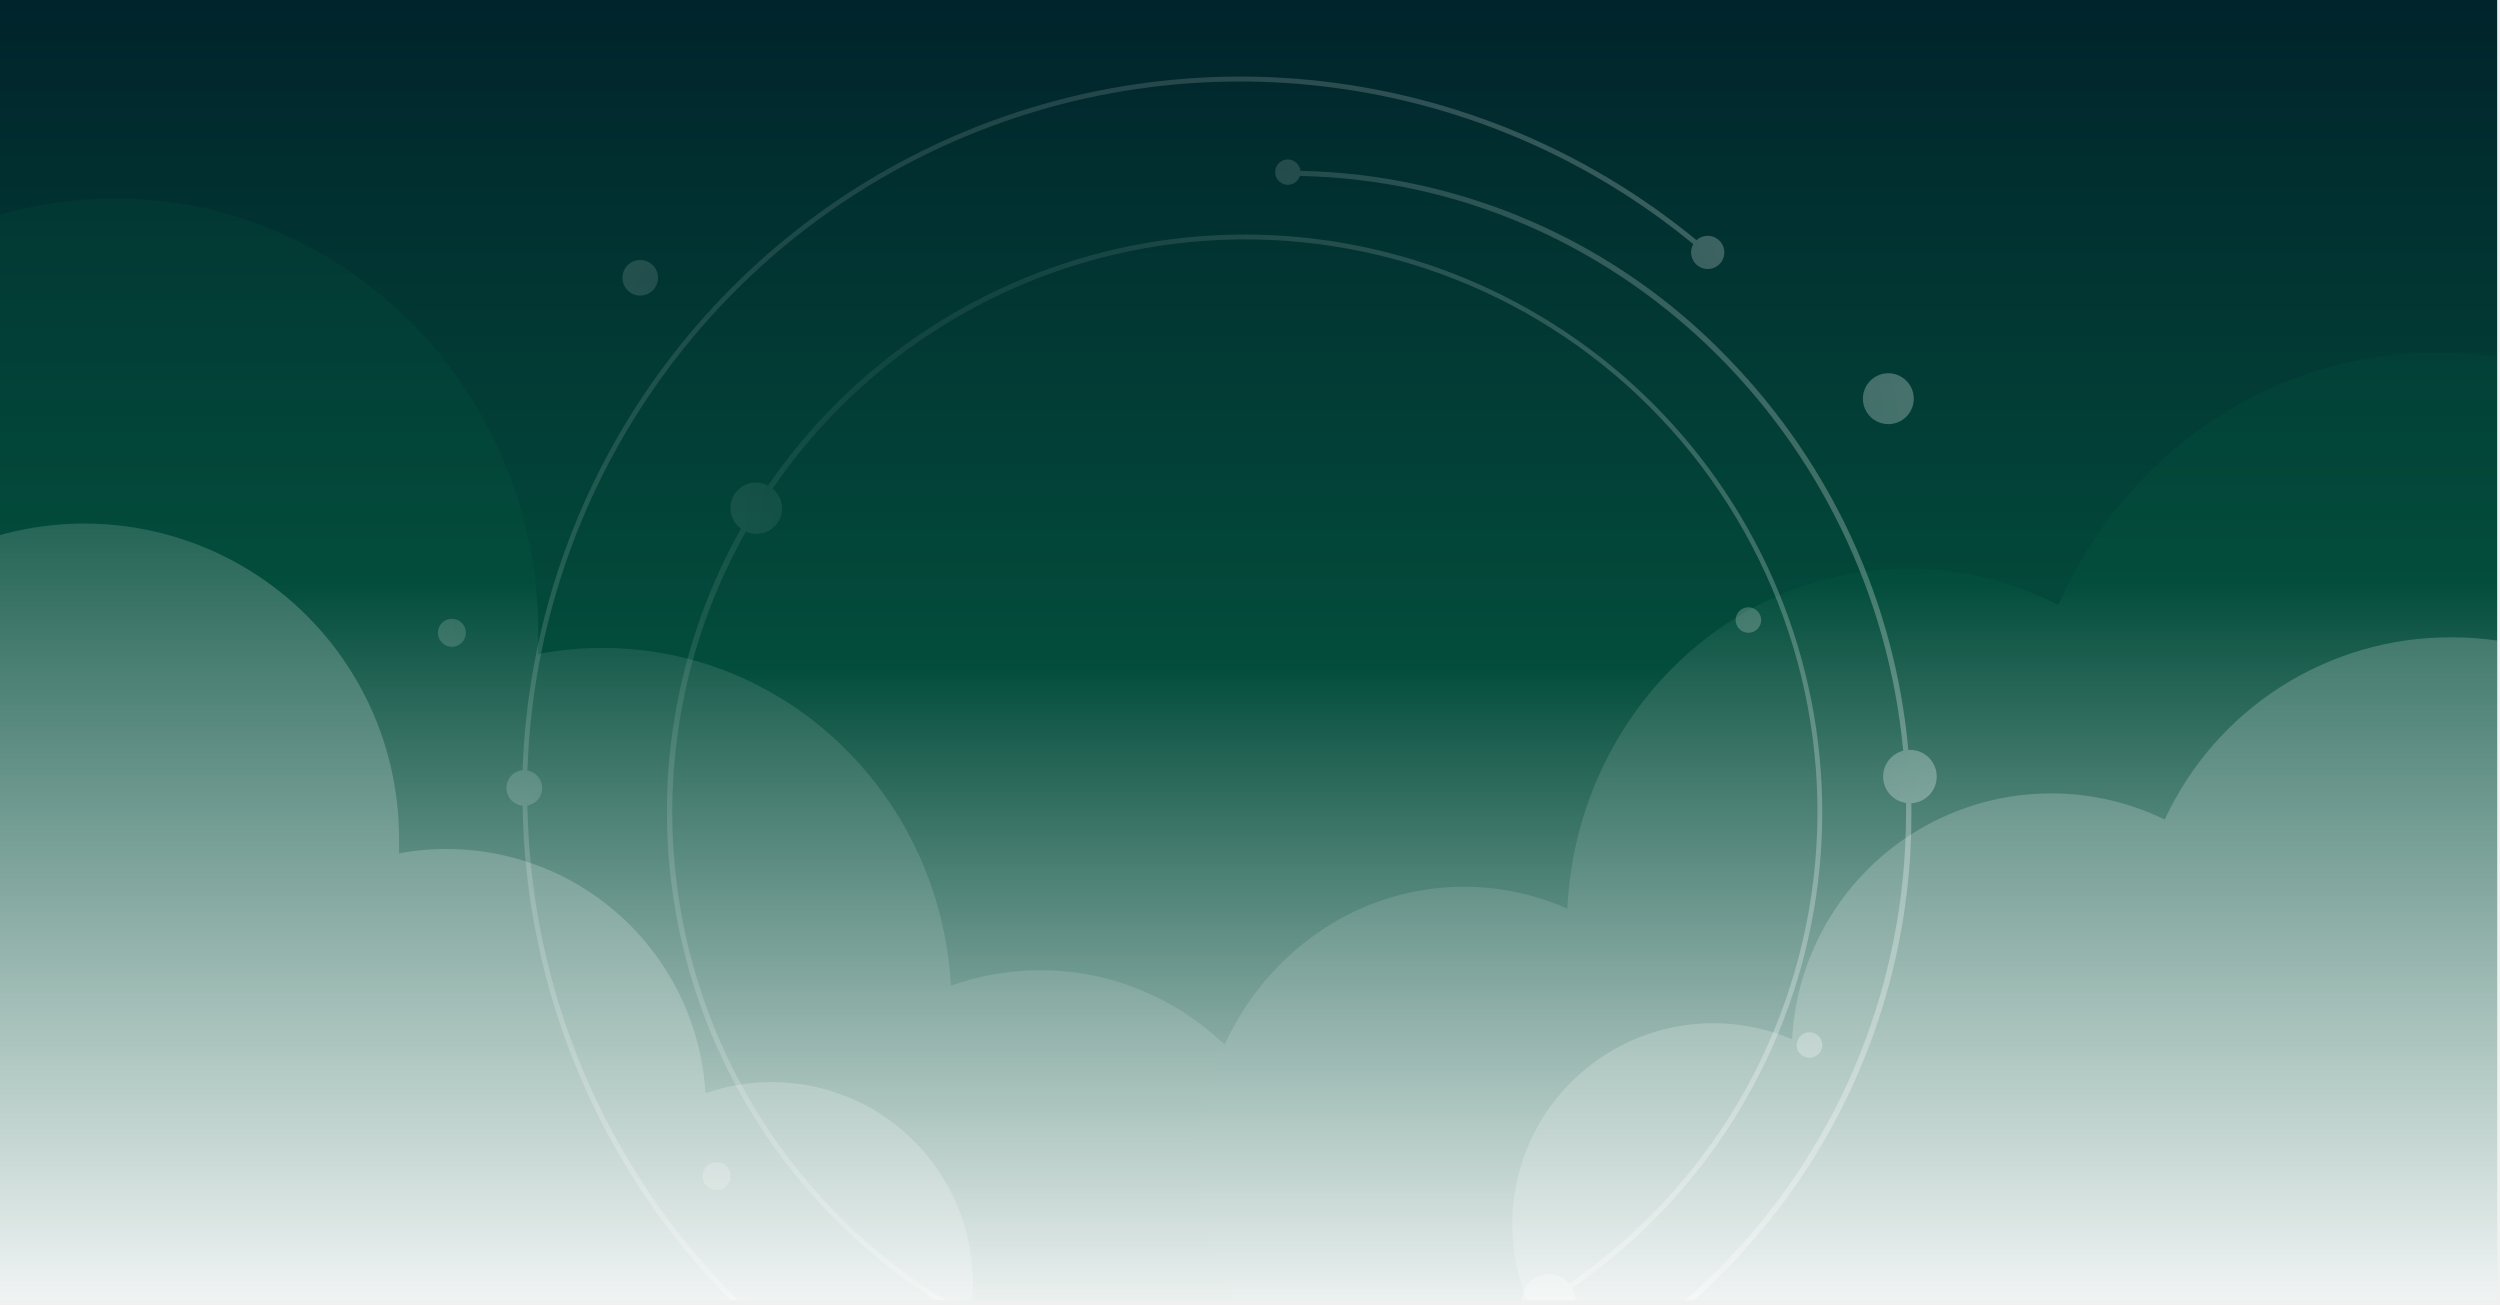
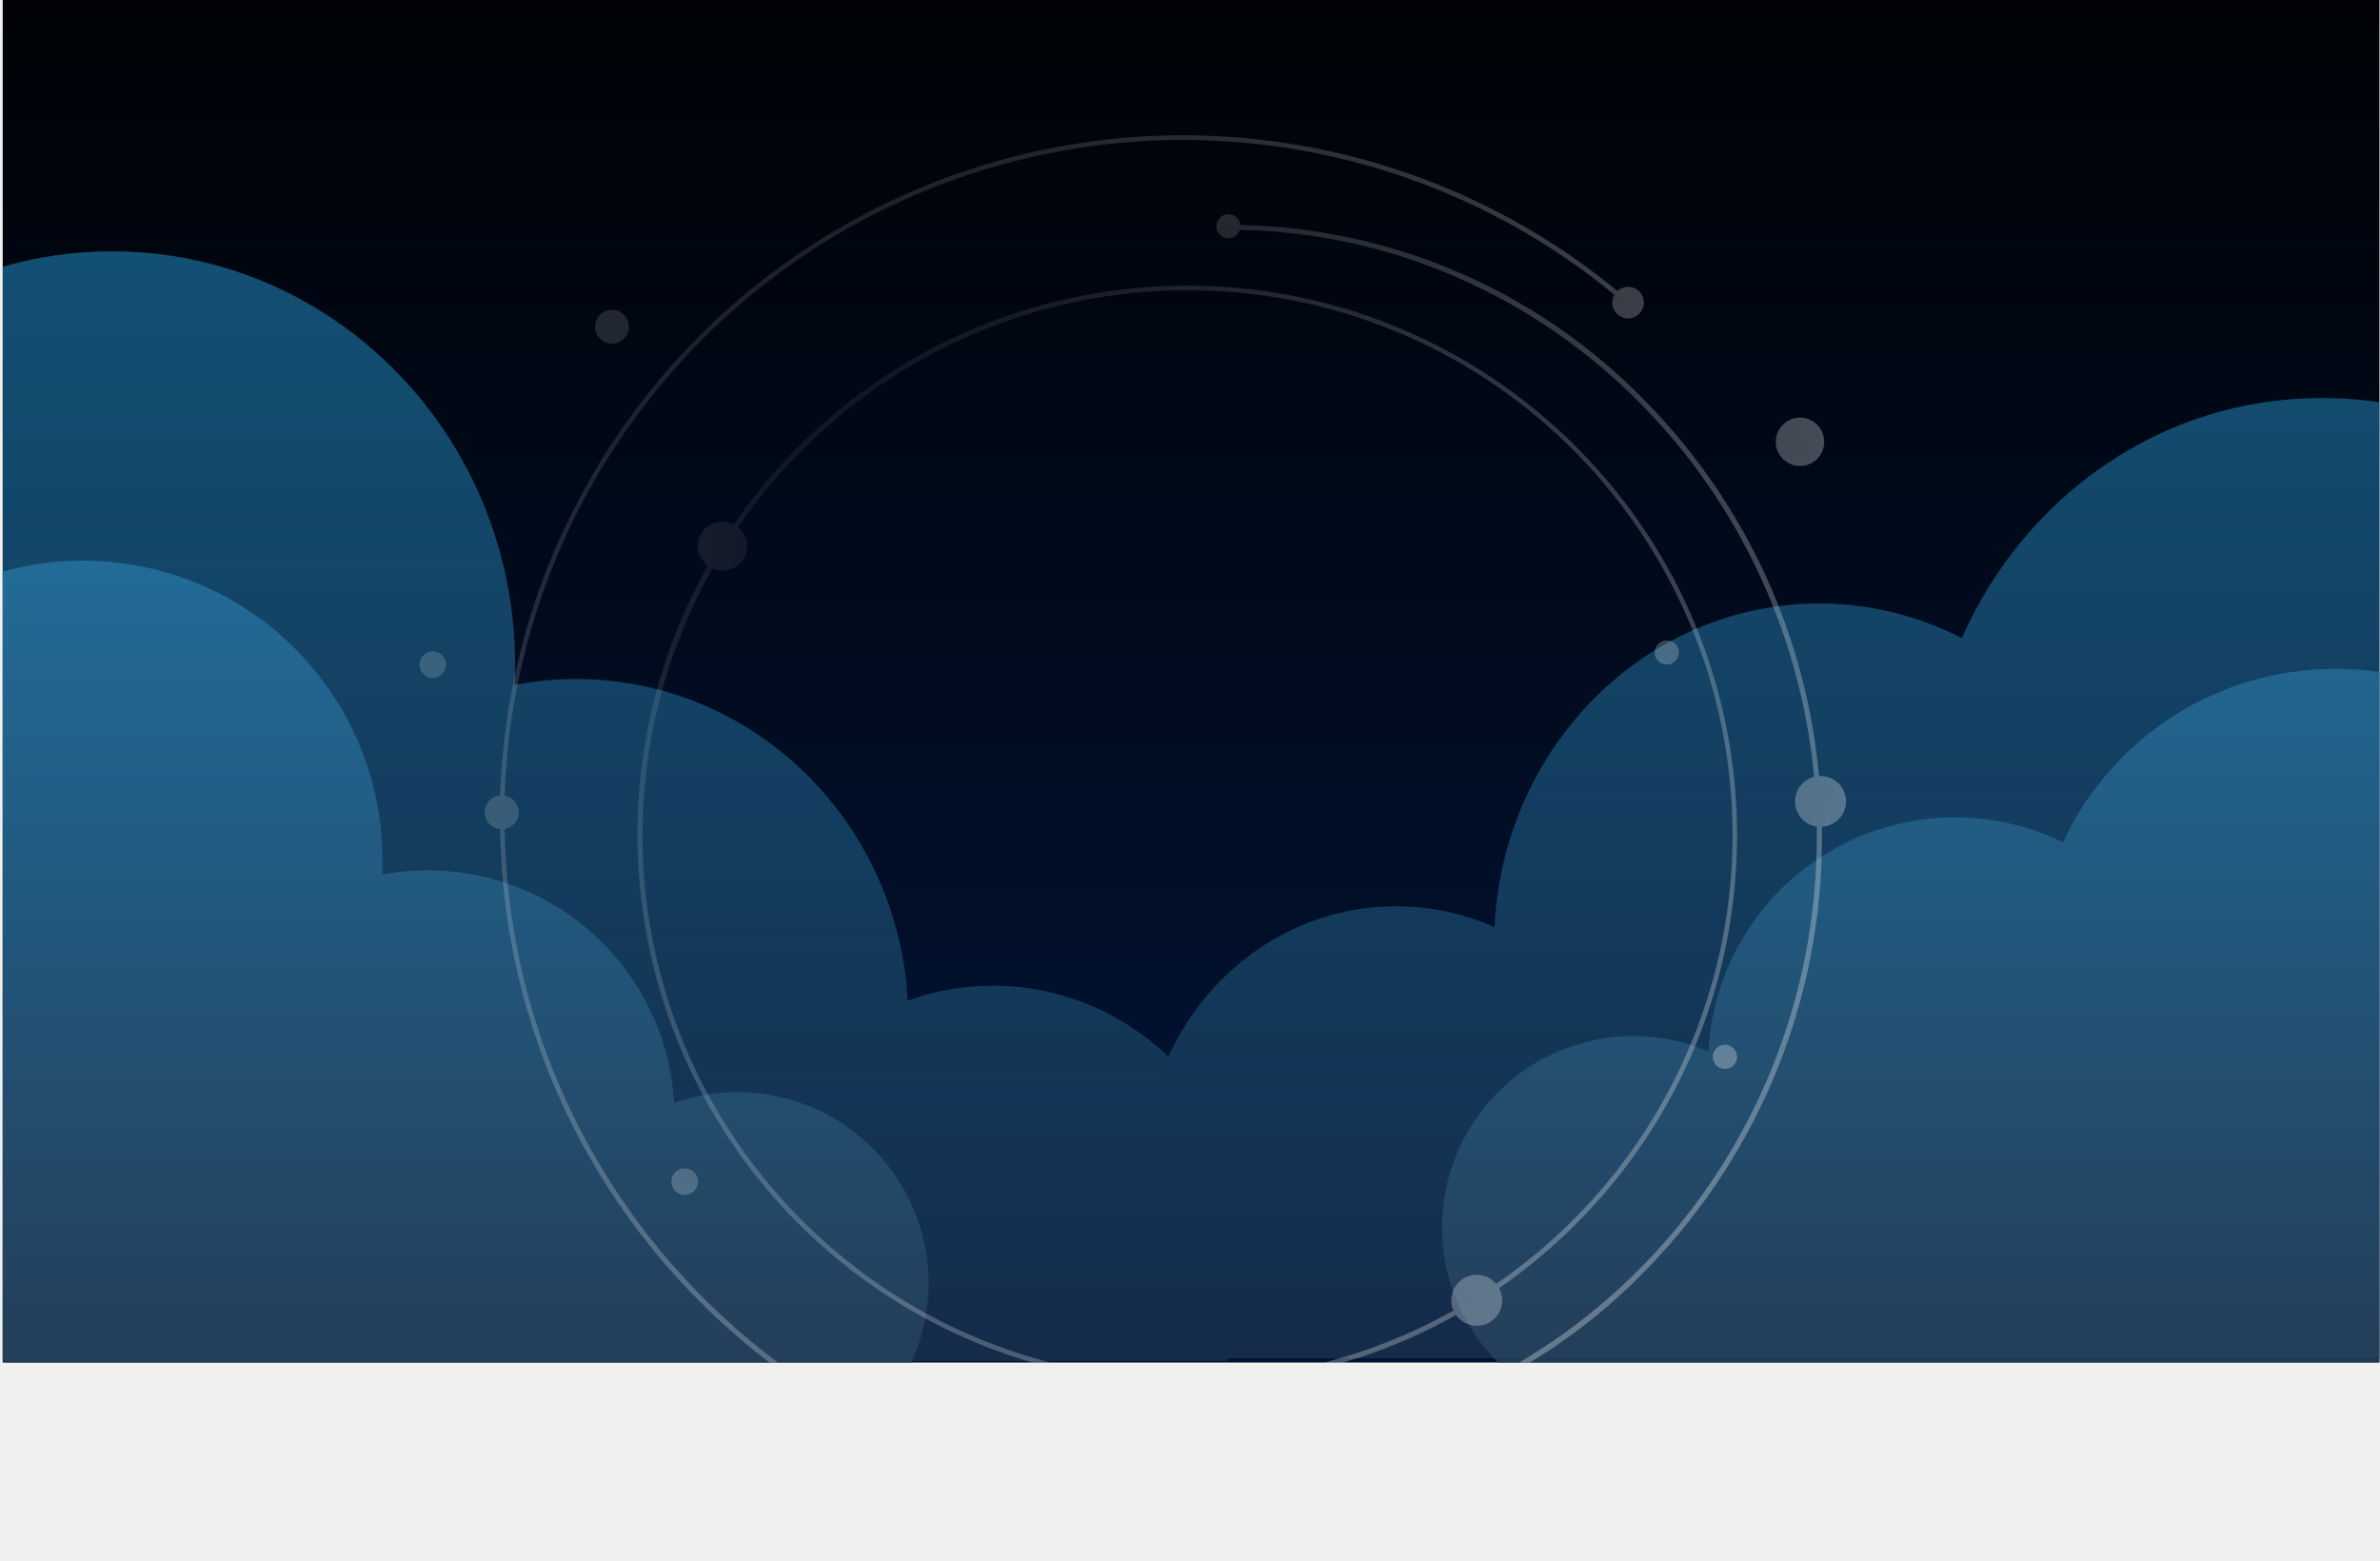
- <svg xmlns="http://www.w3.org/2000/svg" width="343" height="179" viewBox="0 0 343 179" fill="none">
-   <g clip-path="url(#clip0_1319_1311)">
-     <rect width="342.61" height="178.45" fill="white" />
-     <path d="M342.61 -9H0V187.45H342.61V-9Z" fill="url(#paint0_linear_1319_1311)" />
-     <mask id="mask0_1319_1311" style="mask-type:luminance" maskUnits="userSpaceOnUse" x="0" y="-9" width="343" height="197">
-       <path d="M35.68 -9H306.93C316.393 -9 325.468 -5.241 332.16 1.45C338.851 8.142 342.61 17.217 342.61 26.68V186.93C342.61 187.068 342.555 187.2 342.458 187.298C342.36 187.395 342.228 187.45 342.09 187.45H0.52C0.452 187.45 0.384 187.437 0.321 187.41C0.258 187.384 0.201 187.346 0.152 187.298C0.104 187.249 0.066 187.192 0.04 187.129C0.013 187.066 0 186.998 0 186.93L0 26.68C0 17.217 3.759 8.142 10.45 1.45C17.142 -5.241 26.217 -9 35.68 -9Z" fill="white" />
-     </mask>
-     <g mask="url(#mask0_1319_1311)">
-       <path d="M179.85 171.228C179.865 176.746 178.695 182.202 176.42 187.228H-0.39V29.568C4.853 28.018 10.293 27.233 15.76 27.238C47.85 27.238 73.86 53.928 73.86 86.868C73.86 87.868 73.86 88.788 73.79 89.748C76.706 89.181 79.669 88.896 82.64 88.898C108.18 88.898 129.04 109.408 130.46 135.248C134.393 133.836 138.541 133.115 142.72 133.118C163.23 133.118 179.85 150.178 179.85 171.228Z" fill="url(#paint1_linear_1319_1311)" />
-       <path d="M342.69 49V186.83H175.22C168.264 179.548 164.406 169.851 164.46 159.78C164.46 138.78 180.74 121.67 200.82 121.67C205.718 121.657 210.564 122.68 215.04 124.67C216.29 98.67 236.79 78.01 261.9 78.01C269.036 78.024 276.066 79.734 282.41 83C291.41 62.57 311.18 48.4 334.08 48.4C336.961 48.377 339.84 48.577 342.69 49Z" fill="url(#paint2_linear_1319_1311)" />
-       <path d="M133.47 176.001C133.477 179.998 132.606 183.948 130.92 187.571H-0.39V73.521C6.039 71.668 12.811 71.334 19.392 72.546C25.972 73.758 32.181 76.483 37.528 80.506C42.875 84.528 47.214 89.738 50.203 95.725C53.192 101.711 54.748 108.31 54.75 115.001C54.75 115.701 54.75 116.391 54.75 117.081C59.715 116.158 64.821 116.301 69.726 117.503C74.632 118.704 79.226 120.936 83.203 124.05C87.179 127.164 90.447 131.088 92.79 135.563C95.133 140.037 96.496 144.959 96.79 150.001C100.944 148.552 105.385 148.117 109.742 148.733C114.099 149.349 118.245 150.998 121.835 153.542C125.425 156.087 128.354 159.453 130.378 163.36C132.402 167.267 133.462 171.601 133.47 176.001Z" fill="url(#paint3_linear_1319_1311)" />
-       <path d="M342.69 87.892V187.592H215.69C211.12 183.082 208.267 177.119 207.623 170.73C206.979 164.342 208.583 157.929 212.16 152.597C215.738 147.265 221.063 143.348 227.218 141.522C233.374 139.696 239.974 140.074 245.88 142.592C246.185 136.722 247.94 131.019 250.987 125.992C254.034 120.966 258.279 116.772 263.342 113.786C268.405 110.8 274.128 109.115 280.002 108.88C285.875 108.645 291.715 109.869 297 112.442C300.463 104.972 305.992 98.649 312.932 94.219C319.873 89.789 327.936 87.438 336.17 87.442C338.351 87.43 340.531 87.58 342.69 87.892Z" fill="url(#paint4_linear_1319_1311)" />
-       <path d="M226.79 55.389C211.926 40.528 191.768 32.18 170.75 32.18C149.731 32.18 129.574 40.528 114.71 55.389C111.258 58.843 108.128 62.606 105.36 66.629C104.58 66.21 103.671 66.104 102.815 66.33C101.96 66.557 101.222 67.1 100.752 67.85C100.282 68.599 100.114 69.5 100.283 70.368C100.451 71.237 100.944 72.01 101.66 72.529C93.197 87.598 89.887 105.02 92.236 122.143C94.584 139.266 102.462 155.153 114.67 167.387C126.878 179.621 142.748 187.533 159.866 189.918C176.984 192.303 194.413 189.03 209.5 180.599C210.039 181.364 210.85 181.893 211.767 182.079C212.684 182.264 213.637 182.092 214.43 181.596C215.224 181.101 215.798 180.321 216.034 179.415C216.27 178.51 216.15 177.549 215.7 176.729C219.667 173.982 223.379 170.883 226.79 167.469C234.152 160.111 239.992 151.375 243.976 141.76C247.961 132.144 250.012 121.838 250.012 111.429C250.012 101.021 247.961 90.714 243.976 81.099C239.992 71.483 234.152 62.747 226.79 55.389ZM215.28 176.109C214.797 175.531 214.148 175.116 213.421 174.92C212.693 174.724 211.923 174.758 211.216 175.016C210.508 175.274 209.897 175.744 209.467 176.362C209.036 176.98 208.807 177.716 208.81 178.469C208.807 178.98 208.916 179.485 209.13 179.949C194.192 188.317 176.927 191.573 159.967 189.22C143.007 186.868 127.281 179.036 115.184 166.918C103.088 154.8 95.284 139.059 92.961 122.095C90.639 105.131 93.925 87.873 102.32 72.949C102.762 73.139 103.239 73.238 103.72 73.239C104.448 73.26 105.165 73.051 105.768 72.643C106.372 72.235 106.832 71.647 107.084 70.963C107.336 70.279 107.367 69.534 107.172 68.832C106.978 68.129 106.568 67.506 106 67.049C112.51 57.528 121.038 49.557 130.977 43.704C140.916 37.852 152.022 34.26 163.506 33.185C174.99 32.11 186.57 33.578 197.423 37.484C208.276 41.391 218.134 47.64 226.299 55.788C234.463 63.936 240.732 73.782 244.66 84.627C248.589 95.471 250.08 107.048 249.028 118.535C247.976 130.021 244.407 141.134 238.574 151.085C232.741 161.036 224.788 169.58 215.28 176.109Z" fill="url(#paint5_radial_1319_1311)" />
-       <path d="M87.84 40.552C89.188 40.552 90.28 39.459 90.28 38.112C90.28 36.764 89.188 35.672 87.84 35.672C86.492 35.672 85.4 36.764 85.4 38.112C85.4 39.459 86.492 40.552 87.84 40.552Z" fill="url(#paint6_radial_1319_1311)" />
-       <path d="M62 88.738C63.06 88.738 63.92 87.879 63.92 86.818C63.92 85.758 63.06 84.898 62 84.898C60.94 84.898 60.08 85.758 60.08 86.818C60.08 87.879 60.94 88.738 62 88.738Z" fill="url(#paint7_radial_1319_1311)" />
-       <path d="M98.31 163.281C99.37 163.281 100.23 162.422 100.23 161.361C100.23 160.301 99.37 159.441 98.31 159.441C97.25 159.441 96.39 160.301 96.39 161.361C96.39 162.422 97.25 163.281 98.31 163.281Z" fill="url(#paint8_radial_1319_1311)" />
-       <path d="M169.88 204.82C169.325 204.821 168.79 205.025 168.376 205.394C167.961 205.762 167.696 206.269 167.63 206.82C142.401 206.136 118.411 195.738 100.661 177.797C82.912 159.855 72.773 135.755 72.36 110.52C72.927 110.423 73.442 110.128 73.813 109.688C74.185 109.248 74.388 108.691 74.388 108.115C74.388 107.539 74.185 106.982 73.813 106.542C73.442 106.102 72.927 105.807 72.36 105.71C72.975 87.455 78.688 69.737 88.853 54.562C99.018 39.386 113.229 27.36 129.877 19.845C146.525 12.33 164.944 9.626 183.049 12.039C201.154 14.453 218.222 21.887 232.32 33.5C232.123 33.84 232.019 34.227 232.02 34.62C232.017 35.144 232.195 35.652 232.523 36.06C232.852 36.469 233.31 36.751 233.822 36.861C234.334 36.971 234.869 36.901 235.335 36.663C235.802 36.425 236.172 36.034 236.384 35.555C236.597 35.076 236.637 34.539 236.5 34.034C236.363 33.528 236.056 33.086 235.631 32.78C235.205 32.474 234.688 32.325 234.165 32.355C233.642 32.386 233.146 32.596 232.76 32.95C218.56 21.267 201.374 13.79 183.146 11.367C164.918 8.944 146.376 11.67 129.617 19.238C112.858 26.806 98.551 38.913 88.316 54.19C78.081 69.466 72.325 87.302 71.7 105.68C71.094 105.735 70.53 106.015 70.119 106.465C69.708 106.914 69.481 107.501 69.481 108.11C69.481 108.719 69.708 109.306 70.119 109.756C70.53 110.205 71.094 110.485 71.7 110.54C72.082 135.975 82.288 160.277 100.182 178.357C118.076 196.437 142.27 206.895 167.7 207.54C167.782 207.963 167.982 208.354 168.277 208.667C168.572 208.98 168.95 209.203 169.368 209.31C169.785 209.416 170.223 209.402 170.633 209.268C171.042 209.135 171.405 208.888 171.679 208.556C171.953 208.224 172.127 207.821 172.181 207.394C172.235 206.966 172.166 206.533 171.983 206.143C171.799 205.754 171.509 205.424 171.146 205.194C170.782 204.963 170.36 204.84 169.93 204.84L169.88 204.82Z" fill="url(#paint9_radial_1319_1311)" />
-       <path d="M265.72 106.539C265.717 105.567 265.329 104.636 264.642 103.95C263.954 103.264 263.022 102.879 262.05 102.879H261.82C259.989 82.698 251.288 63.756 237.17 49.219C229.553 41.27 220.443 34.902 210.362 30.479C200.281 26.055 189.427 23.663 178.42 23.439C178.385 23.104 178.254 22.787 178.043 22.525C177.831 22.263 177.548 22.069 177.228 21.965C176.908 21.86 176.565 21.851 176.24 21.938C175.915 22.025 175.622 22.204 175.397 22.454C175.171 22.704 175.023 23.014 174.971 23.346C174.918 23.679 174.963 24.019 175.1 24.327C175.237 24.634 175.46 24.895 175.742 25.078C176.024 25.262 176.353 25.359 176.69 25.359C177.06 25.36 177.42 25.242 177.717 25.022C178.014 24.802 178.233 24.492 178.34 24.139C221.59 24.999 257 59.349 261.12 102.999C260.299 103.208 259.576 103.696 259.075 104.379C258.573 105.062 258.324 105.898 258.37 106.744C258.416 107.59 258.754 108.394 259.327 109.019C259.9 109.643 260.671 110.05 261.51 110.169C261.51 110.609 261.51 111.059 261.51 111.509C261.51 158.849 224.76 197.509 179.1 198.849C179.012 198.287 178.715 197.779 178.268 197.426C177.822 197.073 177.259 196.902 176.692 196.946C176.124 196.99 175.595 197.246 175.208 197.664C174.822 198.082 174.607 198.63 174.607 199.199C174.607 199.768 174.822 200.316 175.208 200.734C175.595 201.151 176.124 201.408 176.692 201.452C177.259 201.496 177.822 201.325 178.268 200.972C178.715 200.619 179.012 200.111 179.1 199.549C201.095 198.926 221.962 189.672 237.19 173.789C253.365 157.105 262.358 134.746 262.24 111.509C262.24 111.069 262.24 110.639 262.24 110.199C263.178 110.15 264.062 109.744 264.71 109.063C265.357 108.382 265.719 107.478 265.72 106.539Z" fill="url(#paint10_radial_1319_1311)" />
-       <path d="M248.26 145.129C249.227 145.129 250.01 144.345 250.01 143.379C250.01 142.412 249.227 141.629 248.26 141.629C247.294 141.629 246.51 142.412 246.51 143.379C246.51 144.345 247.294 145.129 248.26 145.129Z" fill="url(#paint11_radial_1319_1311)" />
-       <path d="M239.88 86.82C240.847 86.82 241.63 86.037 241.63 85.07C241.63 84.104 240.847 83.32 239.88 83.32C238.914 83.32 238.13 84.104 238.13 85.07C238.13 86.037 238.914 86.82 239.88 86.82Z" fill="url(#paint12_radial_1319_1311)" />
-       <path d="M259.08 58.191C261.007 58.191 262.57 56.628 262.57 54.701C262.57 52.773 261.007 51.211 259.08 51.211C257.152 51.211 255.59 52.773 255.59 54.701C255.59 56.628 257.152 58.191 259.08 58.191Z" fill="url(#paint13_radial_1319_1311)" />
+ <svg xmlns="http://www.w3.org/2000/svg" xmlns:xlink="http://www.w3.org/1999/xlink" viewBox="0 0 343.08 225">
+   <defs>
+     <style>.cls-1{fill:none;}.cls-2{fill:url(#linear-gradient);}.cls-3{clip-path:url(#clip-path);}.cls-4{opacity:0.5;}.cls-5{fill:url(#linear-gradient-2);}.cls-6{fill:url(#linear-gradient-3);}.cls-7{opacity:0.8;}.cls-8{fill:url(#linear-gradient-4);}.cls-9{fill:url(#linear-gradient-5);}.cls-10{fill:url(#radial-gradient);}</style>
+     <linearGradient id="linear-gradient" x1="171.7" y1="174.41" x2="171.7" y2="-21.7" gradientUnits="userSpaceOnUse">
+       <stop offset="0" stop-color="#011334" />
+       <stop offset="1" />
+     </linearGradient>
+     <clipPath id="clip-path" transform="translate(0.39)">
+       <path class="cls-1" d="M35.68,0H306.93a35.68,35.68,0,0,1,35.68,35.68V195.93a.52.52,0,0,1-.52.52H.52a.52.52,0,0,1-.52-.52V35.68A35.68,35.68,0,0,1,35.68,0Z" />
+     </clipPath>
+     <linearGradient id="linear-gradient-2" x1="89.73" y1="195.96" x2="89.73" y2="-17.8" gradientUnits="userSpaceOnUse">
+       <stop offset="0" stop-color="#27435e" />
+       <stop offset="1" stop-color="#24b6ff" />
+     </linearGradient>
+     <linearGradient id="linear-gradient-3" x1="253.57" y1="195.83" x2="253.57" y2="-17.93" xlink:href="#linear-gradient-2" />
+     <linearGradient id="linear-gradient-4" x1="66.54" y1="195.58" x2="66.54" y2="-69.84" xlink:href="#linear-gradient-2" />
+     <linearGradient id="linear-gradient-5" x1="275.12" y1="195.58" x2="275.12" y2="-69.84" xlink:href="#linear-gradient-2" />
+     <radialGradient id="radial-gradient" cx="137.28" cy="83.23" r="232.29" gradientUnits="userSpaceOnUse">
+       <stop offset="0" stop-color="#fff" stop-opacity="0" />
+       <stop offset="1" stop-color="#fff" stop-opacity="0.5" />
+     </radialGradient>
+   </defs>
+   <g id="Layer_2" data-name="Layer 2">
+     <g id="Layer_1-2" data-name="Layer 1">
+       <rect class="cls-2" x="0.39" width="342.61" height="196.45" />
+       <g class="cls-3">
+         <g class="cls-4">
+           <path class="cls-5" d="M179.85,180.23a38.54,38.54,0,0,1-3.43,16H-.39V38.57a56.76,56.76,0,0,1,16.15-2.33c32.09,0,58.1,26.69,58.1,59.63,0,1,0,1.92-.07,2.88a46.19,46.19,0,0,1,8.85-.85c25.54,0,46.4,20.51,47.82,46.35a36.19,36.19,0,0,1,12.26-2.13C163.23,142.12,179.85,159.18,179.85,180.23Z" transform="translate(0.39)" />
+           <path class="cls-6" d="M342.69,58V195.83H175.22a38.86,38.86,0,0,1-10.76-27.05c0-21,16.28-38.11,36.36-38.11a34.77,34.77,0,0,1,14.22,3c1.25-26,21.75-46.66,46.86-46.66A45,45,0,0,1,282.41,92c9-20.43,28.77-34.6,51.67-34.6A55.57,55.57,0,0,1,342.69,58Z" transform="translate(0.39)" />
+         </g>
+         <g class="cls-7">
+           <path class="cls-8" d="M133.47,185a27.32,27.32,0,0,1-2.55,11.57H-.39V82.52A43.18,43.18,0,0,1,54.75,124c0,.7,0,1.39,0,2.08A35.59,35.59,0,0,1,96.79,159a27.59,27.59,0,0,1,36.68,26Z" transform="translate(0.39)" />
+           <path class="cls-9" d="M342.69,96.89v99.7h-127a27.58,27.58,0,0,1,30.19-45A35.59,35.59,0,0,1,297,121.44a43.15,43.15,0,0,1,39.17-25A43.93,43.93,0,0,1,342.69,96.89Z" transform="translate(0.39)" />
+         </g>
+         <path class="cls-10" d="M226.79,64.39a79.26,79.26,0,0,0-112.08,0,80.23,80.23,0,0,0-9.35,11.24,3.49,3.49,0,0,0-3.7,5.9A79.31,79.31,0,0,0,209.5,189.6a3.66,3.66,0,0,0,6.2-3.87,80.32,80.32,0,0,0,11.09-9.26,79.23,79.23,0,0,0,0-112.08ZM215.28,185.11a3.66,3.66,0,0,0-6.47,2.36,3.48,3.48,0,0,0,.32,1.48,78.52,78.52,0,0,1-106.81-107,3.57,3.57,0,0,0,1.4.29A3.48,3.48,0,0,0,106,76.05,78.53,78.53,0,1,1,215.28,185.11Z" transform="translate(0.39)" />
+         <circle class="cls-10" cx="88.23" cy="47.11" r="2.44" />
+         <circle class="cls-10" cx="62.39" cy="95.82" r="1.92" />
+         <circle class="cls-10" cx="98.7" cy="170.36" r="1.92" />
+         <path class="cls-10" d="M169.88,213.82a2.27,2.27,0,0,0-2.25,2,97.94,97.94,0,0,1-95.27-96.3,2.44,2.44,0,0,0,0-4.81A97.82,97.82,0,0,1,232.32,42.5a2.23,2.23,0,0,0-.3,1.12,2.28,2.28,0,1,0,.74-1.67A98.52,98.52,0,0,0,71.7,114.68a2.44,2.44,0,0,0,0,4.86,98.51,98.51,0,0,0,96,97,2.27,2.27,0,1,0,2.23-2.7Z" transform="translate(0.39)" />
+         <path class="cls-10" d="M265.72,115.54a3.67,3.67,0,0,0-3.67-3.66h-.23a88.5,88.5,0,0,0-24.65-53.66,83.73,83.73,0,0,0-58.75-25.78,1.74,1.74,0,1,0-1.73,1.92,1.72,1.72,0,0,0,1.65-1.22C221.59,34,257,68.35,261.12,112a3.66,3.66,0,0,0,.39,7.17c0,.44,0,.89,0,1.34,0,47.34-36.75,86-82.41,87.34a2.26,2.26,0,1,0,0,.7,83.76,83.76,0,0,0,58.09-25.76,88.83,88.83,0,0,0,25.05-62.28c0-.44,0-.87,0-1.31A3.67,3.67,0,0,0,265.72,115.54Z" transform="translate(0.39)" />
+         <circle class="cls-10" cx="248.65" cy="152.38" r="1.75" />
+         <circle class="cls-10" cx="141.12" cy="223.25" r="1.75" />
+         <circle class="cls-10" cx="240.27" cy="94.07" r="1.75" />
+         <circle class="cls-10" cx="259.47" cy="63.7" r="3.49" />
+       </g>
    </g>
  </g>
-   <defs>
-     <linearGradient id="paint0_linear_1319_1311" x1="171.31" y1="189.66" x2="171.31" y2="-6.45" gradientUnits="userSpaceOnUse">
-       <stop stop-color="white" />
-       <stop offset="0.5" stop-color="#034D3C" />
-       <stop offset="1" stop-color="#00212A" />
-     </linearGradient>
-     <linearGradient id="paint1_linear_1319_1311" x1="89.73" y1="186.958" x2="89.73" y2="-26.802" gradientUnits="userSpaceOnUse">
-       <stop stop-color="white" />
-       <stop offset="0.5" stop-color="#034D3C" />
-       <stop offset="1" stop-color="#00212A" />
-     </linearGradient>
-     <linearGradient id="paint2_linear_1319_1311" x1="253.57" y1="186.83" x2="253.57" y2="-26.93" gradientUnits="userSpaceOnUse">
-       <stop stop-color="white" />
-       <stop offset="0.5" stop-color="#034D3C" />
-       <stop offset="1" stop-color="#00212A" />
-     </linearGradient>
-     <linearGradient id="paint3_linear_1319_1311" x1="66.54" y1="186.581" x2="66.54" y2="-78.839" gradientUnits="userSpaceOnUse">
-       <stop stop-color="white" />
-       <stop offset="0.5" stop-color="#034D3C" />
-       <stop offset="1" stop-color="#00212A" />
-     </linearGradient>
-     <linearGradient id="paint4_linear_1319_1311" x1="275.12" y1="186.582" x2="275.12" y2="-78.838" gradientUnits="userSpaceOnUse">
-       <stop stop-color="white" />
-       <stop offset="0.5" stop-color="#034D3C" />
-       <stop offset="1" stop-color="#00212A" />
-     </linearGradient>
-     <radialGradient id="paint5_radial_1319_1311" cx="0" cy="0" r="1" gradientUnits="userSpaceOnUse" gradientTransform="translate(137.28 74.2291) scale(232.29 232.29)">
-       <stop stop-color="white" stop-opacity="0" />
-       <stop offset="1" stop-color="white" stop-opacity="0.5" />
-     </radialGradient>
-     <radialGradient id="paint6_radial_1319_1311" cx="0" cy="0" r="1" gradientUnits="userSpaceOnUse" gradientTransform="translate(136.89 74.2319) scale(232.29 232.29)">
-       <stop stop-color="white" stop-opacity="0" />
-       <stop offset="1" stop-color="white" stop-opacity="0.5" />
-     </radialGradient>
-     <radialGradient id="paint7_radial_1319_1311" cx="0" cy="0" r="1" gradientUnits="userSpaceOnUse" gradientTransform="translate(136.89 74.2284) scale(232.29)">
-       <stop stop-color="white" stop-opacity="0" />
-       <stop offset="1" stop-color="white" stop-opacity="0.5" />
-     </radialGradient>
-     <radialGradient id="paint8_radial_1319_1311" cx="0" cy="0" r="1" gradientUnits="userSpaceOnUse" gradientTransform="translate(136.89 74.2315) scale(232.29 232.29)">
-       <stop stop-color="white" stop-opacity="0" />
-       <stop offset="1" stop-color="white" stop-opacity="0.5" />
-     </radialGradient>
-     <radialGradient id="paint9_radial_1319_1311" cx="0" cy="0" r="1" gradientUnits="userSpaceOnUse" gradientTransform="translate(137.28 74.2301) scale(232.29 232.29)">
-       <stop stop-color="white" stop-opacity="0" />
-       <stop offset="1" stop-color="white" stop-opacity="0.5" />
-     </radialGradient>
-     <radialGradient id="paint10_radial_1319_1311" cx="0" cy="0" r="1" gradientUnits="userSpaceOnUse" gradientTransform="translate(137.28 74.2289) scale(232.29 232.29)">
-       <stop stop-color="white" stop-opacity="0" />
-       <stop offset="1" stop-color="white" stop-opacity="0.5" />
-     </radialGradient>
-     <radialGradient id="paint11_radial_1319_1311" cx="0" cy="0" r="1" gradientUnits="userSpaceOnUse" gradientTransform="translate(136.89 74.2289) scale(232.29)">
-       <stop stop-color="white" stop-opacity="0" />
-       <stop offset="1" stop-color="white" stop-opacity="0.5" />
-     </radialGradient>
-     <radialGradient id="paint12_radial_1319_1311" cx="0" cy="0" r="1" gradientUnits="userSpaceOnUse" gradientTransform="translate(136.89 74.2303) scale(232.29)">
-       <stop stop-color="white" stop-opacity="0" />
-       <stop offset="1" stop-color="white" stop-opacity="0.5" />
-     </radialGradient>
-     <radialGradient id="paint13_radial_1319_1311" cx="0" cy="0" r="1" gradientUnits="userSpaceOnUse" gradientTransform="translate(136.89 74.231) scale(232.29 232.29)">
-       <stop stop-color="white" stop-opacity="0" />
-       <stop offset="1" stop-color="white" stop-opacity="0.5" />
-     </radialGradient>
-     <clipPath id="clip0_1319_1311">
-       <rect width="342.61" height="178.45" fill="white" />
-     </clipPath>
-   </defs>
</svg>
